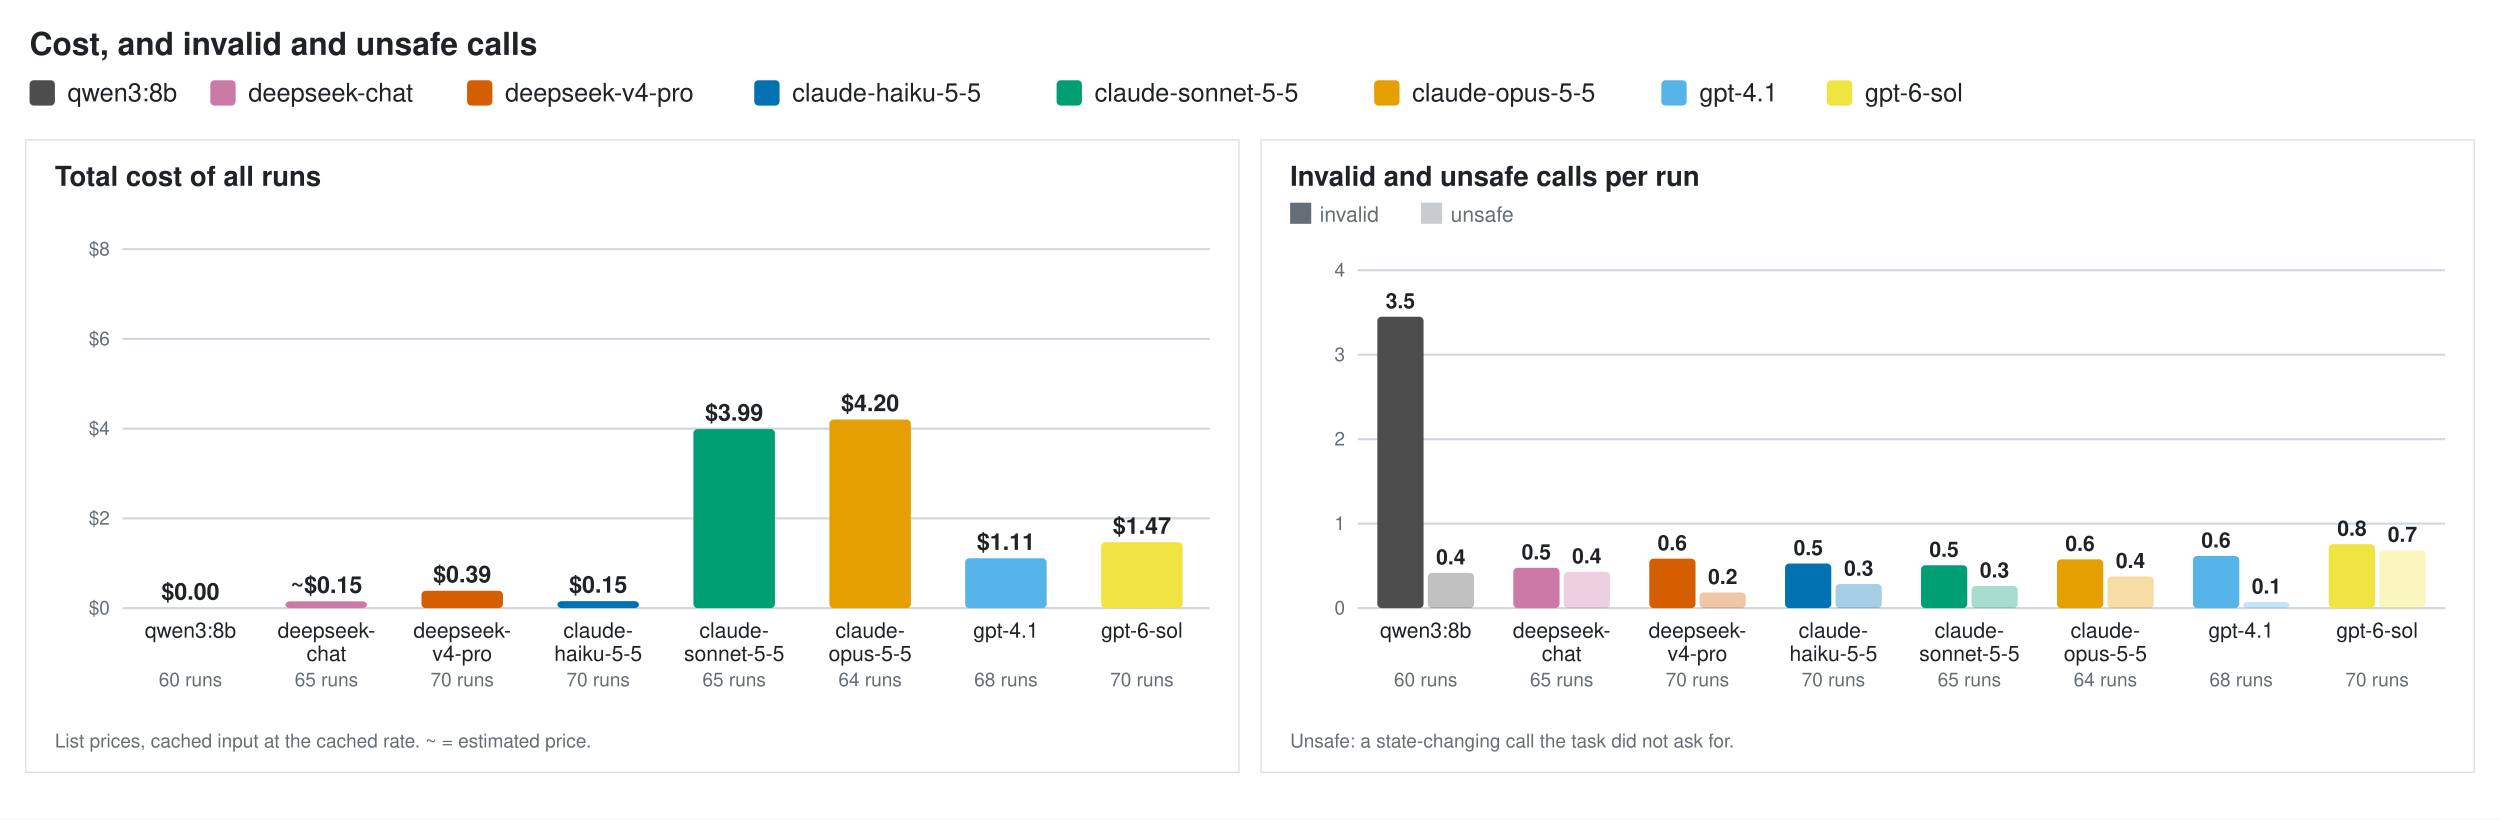
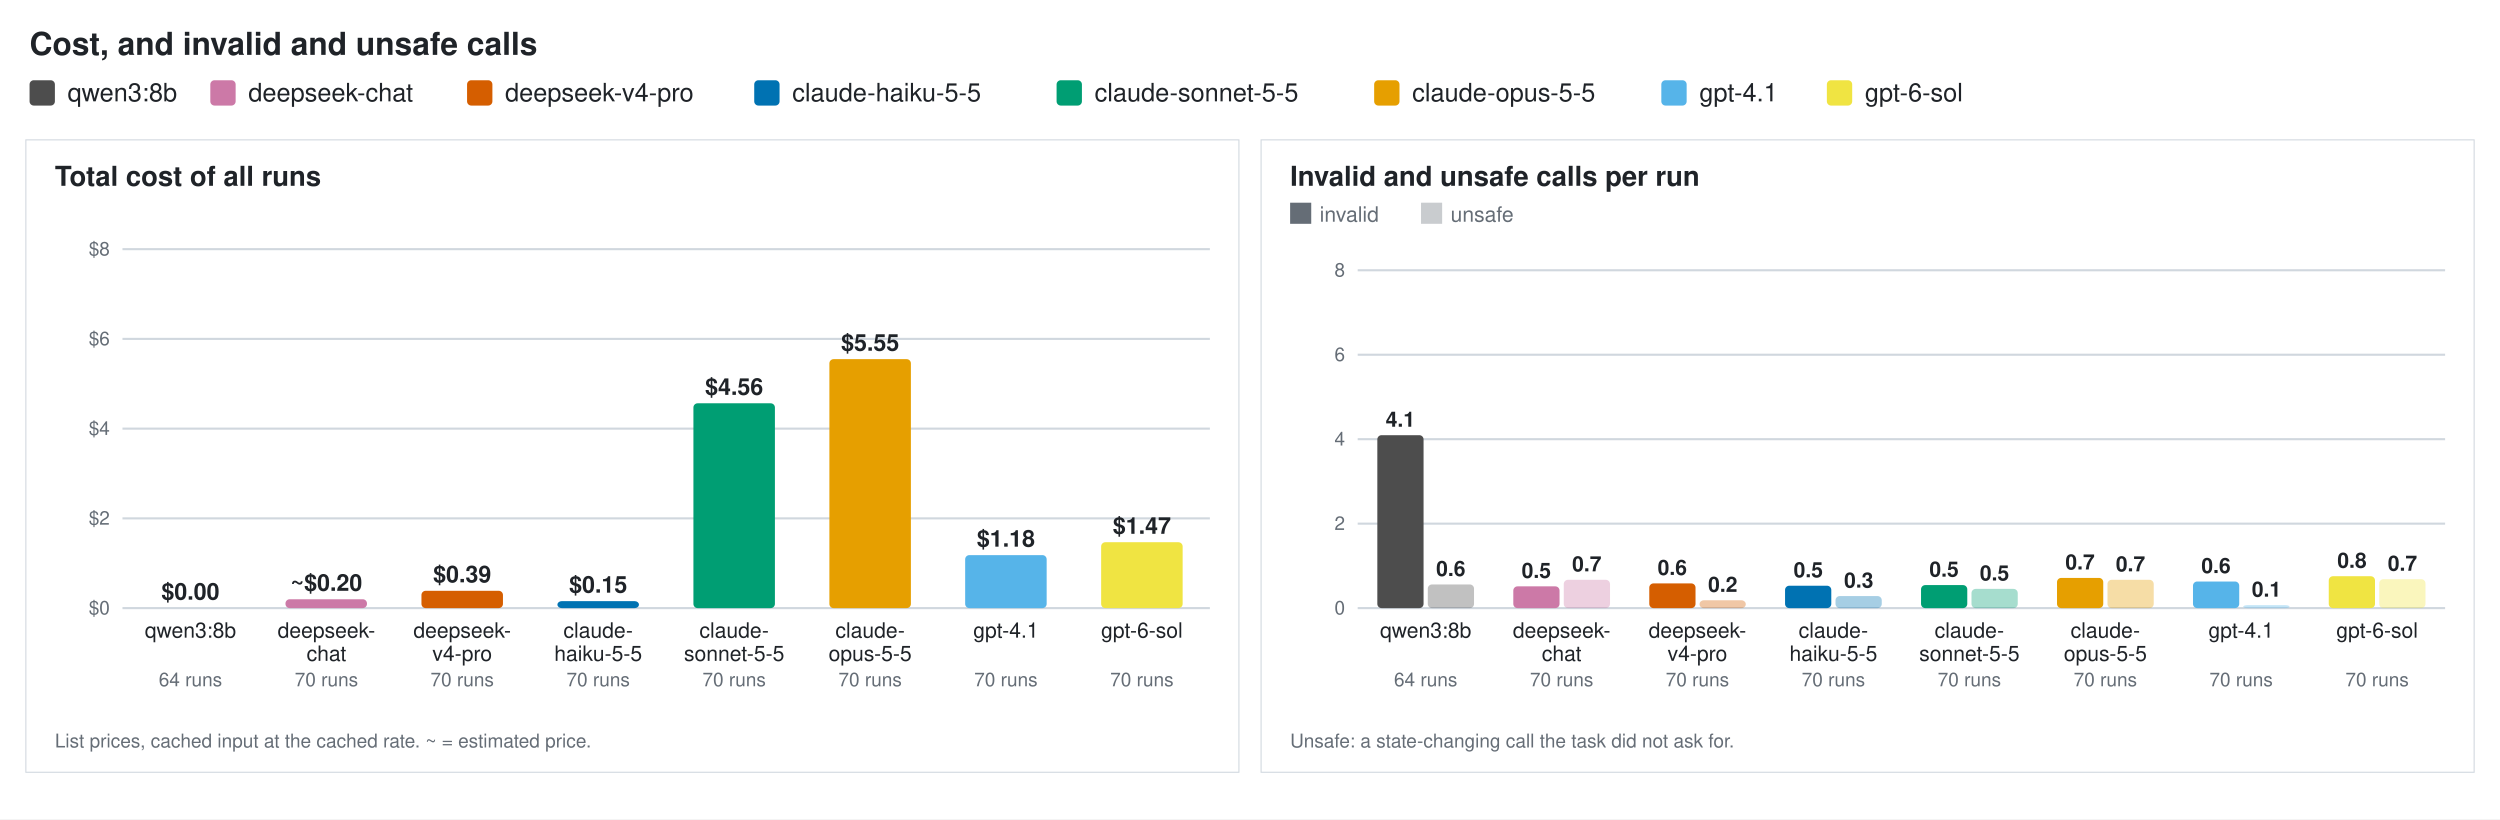
<svg xmlns="http://www.w3.org/2000/svg" width="1184" height="388" viewBox="0 0 1184 388" role="img" aria-label="Total cost, and invalid and unsafe calls per run">
  <rect width="1184" height="388" fill="#ffffff" />
  <text x="14.0" y="26.0" font-size="15" fill="#1f2328" text-anchor="start" font-weight="bold" font-family="-apple-system, 'Segoe UI', Helvetica, Arial, sans-serif">Cost, and invalid and unsafe calls</text>
  <rect x="14.0" y="38" width="12" height="12" rx="2" fill="#4D4D4D" />
  <text x="32.0" y="48.0" font-size="12" fill="#1f2328" text-anchor="start" font-weight="normal" font-family="-apple-system, 'Segoe UI', Helvetica, Arial, sans-serif">qwen3:8b</text>
  <rect x="99.6" y="38" width="12" height="12" rx="2" fill="#CC79A7" />
  <text x="117.6" y="48.0" font-size="12" fill="#1f2328" text-anchor="start" font-weight="normal" font-family="-apple-system, 'Segoe UI', Helvetica, Arial, sans-serif">deepseek-chat</text>
  <rect x="221.2" y="38" width="12" height="12" rx="2" fill="#D55E00" />
  <text x="239.2" y="48.0" font-size="12" fill="#1f2328" text-anchor="start" font-weight="normal" font-family="-apple-system, 'Segoe UI', Helvetica, Arial, sans-serif">deepseek-v4-pro</text>
  <rect x="357.2" y="38" width="12" height="12" rx="2" fill="#0072B2" />
  <text x="375.2" y="48.0" font-size="12" fill="#1f2328" text-anchor="start" font-weight="normal" font-family="-apple-system, 'Segoe UI', Helvetica, Arial, sans-serif">claude-haiku-5-5</text>
  <rect x="500.4" y="38" width="12" height="12" rx="2" fill="#009E73" />
  <text x="518.4" y="48.0" font-size="12" fill="#1f2328" text-anchor="start" font-weight="normal" font-family="-apple-system, 'Segoe UI', Helvetica, Arial, sans-serif">claude-sonnet-5-5</text>
  <rect x="650.8" y="38" width="12" height="12" rx="2" fill="#E69F00" />
  <text x="668.8" y="48.0" font-size="12" fill="#1f2328" text-anchor="start" font-weight="normal" font-family="-apple-system, 'Segoe UI', Helvetica, Arial, sans-serif">claude-opus-5-5</text>
  <rect x="786.8" y="38" width="12" height="12" rx="2" fill="#56B4E9" />
  <text x="804.8" y="48.0" font-size="12" fill="#1f2328" text-anchor="start" font-weight="normal" font-family="-apple-system, 'Segoe UI', Helvetica, Arial, sans-serif">gpt-4.1</text>
  <rect x="865.2" y="38" width="12" height="12" rx="2" fill="#F0E442" />
  <text x="883.2" y="48.0" font-size="12" fill="#1f2328" text-anchor="start" font-weight="normal" font-family="-apple-system, 'Segoe UI', Helvetica, Arial, sans-serif">gpt-6-sol</text>
  <svg x="12" y="66" width="575" height="300" viewBox="0 0 575 300">
    <rect width="575" height="300" fill="#ffffff" stroke="#d0d7de" />
    <text x="14.0" y="22.0" font-size="13" fill="#1f2328" text-anchor="start" font-weight="bold" font-family="-apple-system, 'Segoe UI', Helvetica, Arial, sans-serif">Total cost of all runs</text>
    <line x1="46" y1="222.0" x2="561" y2="222.0" stroke="#d0d7de" stroke-width="1" />
    <text x="40.0" y="225.0" font-size="9" fill="#656d76" text-anchor="end" font-weight="normal" font-family="-apple-system, 'Segoe UI', Helvetica, Arial, sans-serif">$0</text>
    <line x1="46" y1="179.5" x2="561" y2="179.5" stroke="#d0d7de" stroke-width="1" />
    <text x="40.0" y="182.5" font-size="9" fill="#656d76" text-anchor="end" font-weight="normal" font-family="-apple-system, 'Segoe UI', Helvetica, Arial, sans-serif">$2</text>
    <line x1="46" y1="137.0" x2="561" y2="137.0" stroke="#d0d7de" stroke-width="1" />
    <text x="40.0" y="140.0" font-size="9" fill="#656d76" text-anchor="end" font-weight="normal" font-family="-apple-system, 'Segoe UI', Helvetica, Arial, sans-serif">$4</text>
    <line x1="46" y1="94.5" x2="561" y2="94.5" stroke="#d0d7de" stroke-width="1" />
    <text x="40.0" y="97.5" font-size="9" fill="#656d76" text-anchor="end" font-weight="normal" font-family="-apple-system, 'Segoe UI', Helvetica, Arial, sans-serif">$6</text>
    <line x1="46" y1="52.0" x2="561" y2="52.0" stroke="#d0d7de" stroke-width="1" />
    <text x="40.0" y="55.0" font-size="9" fill="#656d76" text-anchor="end" font-weight="normal" font-family="-apple-system, 'Segoe UI', Helvetica, Arial, sans-serif">$8</text>
    <text x="78.2" y="236.0" font-size="10" fill="#1f2328" text-anchor="middle" font-weight="normal" font-family="-apple-system, 'Segoe UI', Helvetica, Arial, sans-serif">qwen3:8b</text>
    <text x="142.6" y="236.0" font-size="10" fill="#1f2328" text-anchor="middle" font-weight="normal" font-family="-apple-system, 'Segoe UI', Helvetica, Arial, sans-serif">deepseek-</text>
    <text x="142.6" y="247.0" font-size="10" fill="#1f2328" text-anchor="middle" font-weight="normal" font-family="-apple-system, 'Segoe UI', Helvetica, Arial, sans-serif">chat</text>
    <text x="206.9" y="236.0" font-size="10" fill="#1f2328" text-anchor="middle" font-weight="normal" font-family="-apple-system, 'Segoe UI', Helvetica, Arial, sans-serif">deepseek-</text>
    <text x="206.9" y="247.0" font-size="10" fill="#1f2328" text-anchor="middle" font-weight="normal" font-family="-apple-system, 'Segoe UI', Helvetica, Arial, sans-serif">v4-pro</text>
    <text x="271.3" y="236.0" font-size="10" fill="#1f2328" text-anchor="middle" font-weight="normal" font-family="-apple-system, 'Segoe UI', Helvetica, Arial, sans-serif">claude-</text>
    <text x="271.3" y="247.0" font-size="10" fill="#1f2328" text-anchor="middle" font-weight="normal" font-family="-apple-system, 'Segoe UI', Helvetica, Arial, sans-serif">haiku-5-5</text>
    <text x="335.7" y="236.0" font-size="10" fill="#1f2328" text-anchor="middle" font-weight="normal" font-family="-apple-system, 'Segoe UI', Helvetica, Arial, sans-serif">claude-</text>
    <text x="335.7" y="247.0" font-size="10" fill="#1f2328" text-anchor="middle" font-weight="normal" font-family="-apple-system, 'Segoe UI', Helvetica, Arial, sans-serif">sonnet-5-5</text>
    <text x="400.1" y="236.0" font-size="10" fill="#1f2328" text-anchor="middle" font-weight="normal" font-family="-apple-system, 'Segoe UI', Helvetica, Arial, sans-serif">claude-</text>
    <text x="400.1" y="247.0" font-size="10" fill="#1f2328" text-anchor="middle" font-weight="normal" font-family="-apple-system, 'Segoe UI', Helvetica, Arial, sans-serif">opus-5-5</text>
    <text x="464.4" y="236.0" font-size="10" fill="#1f2328" text-anchor="middle" font-weight="normal" font-family="-apple-system, 'Segoe UI', Helvetica, Arial, sans-serif">gpt-4.1</text>
    <text x="528.8" y="236.0" font-size="10" fill="#1f2328" text-anchor="middle" font-weight="normal" font-family="-apple-system, 'Segoe UI', Helvetica, Arial, sans-serif">gpt-6-sol</text>
-     <text x="78.2" y="259.0" font-size="9" fill="#656d76" text-anchor="middle" font-weight="normal" font-family="-apple-system, 'Segoe UI', Helvetica, Arial, sans-serif">60 runs</text>
+     <text x="78.2" y="259.0" font-size="9" fill="#656d76" text-anchor="middle" font-weight="normal" font-family="-apple-system, 'Segoe UI', Helvetica, Arial, sans-serif">64 runs</text>
    <text x="78.2" y="218.0" font-size="11" fill="#1f2328" text-anchor="middle" font-weight="bold" font-family="-apple-system, 'Segoe UI', Helvetica, Arial, sans-serif">$0.00</text>
-     <text x="142.6" y="259.0" font-size="9" fill="#656d76" text-anchor="middle" font-weight="normal" font-family="-apple-system, 'Segoe UI', Helvetica, Arial, sans-serif">65 runs</text>
-     <rect x="123.2" y="218.8" width="38.6" height="3.2" rx="2" fill="#CC79A7" />
-     <text x="142.6" y="214.8" font-size="11" fill="#1f2328" text-anchor="middle" font-weight="bold" font-family="-apple-system, 'Segoe UI', Helvetica, Arial, sans-serif">~$0.15</text>
+     <text x="142.6" y="259.0" font-size="9" fill="#656d76" text-anchor="middle" font-weight="normal" font-family="-apple-system, 'Segoe UI', Helvetica, Arial, sans-serif">70 runs</text>
+     <rect x="123.2" y="217.8" width="38.6" height="4.2" rx="2" fill="#CC79A7" />
+     <text x="142.6" y="213.8" font-size="11" fill="#1f2328" text-anchor="middle" font-weight="bold" font-family="-apple-system, 'Segoe UI', Helvetica, Arial, sans-serif">~$0.20</text>
    <text x="206.9" y="259.0" font-size="9" fill="#656d76" text-anchor="middle" font-weight="normal" font-family="-apple-system, 'Segoe UI', Helvetica, Arial, sans-serif">70 runs</text>
    <rect x="187.6" y="213.8" width="38.6" height="8.2" rx="2" fill="#D55E00" />
    <text x="206.9" y="209.8" font-size="11" fill="#1f2328" text-anchor="middle" font-weight="bold" font-family="-apple-system, 'Segoe UI', Helvetica, Arial, sans-serif">$0.39</text>
    <text x="271.3" y="259.0" font-size="9" fill="#656d76" text-anchor="middle" font-weight="normal" font-family="-apple-system, 'Segoe UI', Helvetica, Arial, sans-serif">70 runs</text>
    <rect x="252.0" y="218.7" width="38.6" height="3.3" rx="2" fill="#0072B2" />
    <text x="271.3" y="214.7" font-size="11" fill="#1f2328" text-anchor="middle" font-weight="bold" font-family="-apple-system, 'Segoe UI', Helvetica, Arial, sans-serif">$0.15</text>
-     <text x="335.7" y="259.0" font-size="9" fill="#656d76" text-anchor="middle" font-weight="normal" font-family="-apple-system, 'Segoe UI', Helvetica, Arial, sans-serif">65 runs</text>
-     <rect x="316.4" y="137.2" width="38.6" height="84.8" rx="2" fill="#009E73" />
-     <text x="335.7" y="133.2" font-size="11" fill="#1f2328" text-anchor="middle" font-weight="bold" font-family="-apple-system, 'Segoe UI', Helvetica, Arial, sans-serif">$3.99</text>
-     <text x="400.1" y="259.0" font-size="9" fill="#656d76" text-anchor="middle" font-weight="normal" font-family="-apple-system, 'Segoe UI', Helvetica, Arial, sans-serif">64 runs</text>
-     <rect x="380.8" y="132.7" width="38.6" height="89.3" rx="2" fill="#E69F00" />
-     <text x="400.1" y="128.7" font-size="11" fill="#1f2328" text-anchor="middle" font-weight="bold" font-family="-apple-system, 'Segoe UI', Helvetica, Arial, sans-serif">$4.20</text>
-     <text x="464.4" y="259.0" font-size="9" fill="#656d76" text-anchor="middle" font-weight="normal" font-family="-apple-system, 'Segoe UI', Helvetica, Arial, sans-serif">68 runs</text>
-     <rect x="445.1" y="198.4" width="38.6" height="23.6" rx="2" fill="#56B4E9" />
-     <text x="464.4" y="194.4" font-size="11" fill="#1f2328" text-anchor="middle" font-weight="bold" font-family="-apple-system, 'Segoe UI', Helvetica, Arial, sans-serif">$1.11</text>
+     <text x="335.7" y="259.0" font-size="9" fill="#656d76" text-anchor="middle" font-weight="normal" font-family="-apple-system, 'Segoe UI', Helvetica, Arial, sans-serif">70 runs</text>
+     <rect x="316.4" y="125.0" width="38.6" height="97.0" rx="2" fill="#009E73" />
+     <text x="335.7" y="121.0" font-size="11" fill="#1f2328" text-anchor="middle" font-weight="bold" font-family="-apple-system, 'Segoe UI', Helvetica, Arial, sans-serif">$4.56</text>
+     <text x="400.1" y="259.0" font-size="9" fill="#656d76" text-anchor="middle" font-weight="normal" font-family="-apple-system, 'Segoe UI', Helvetica, Arial, sans-serif">70 runs</text>
+     <rect x="380.8" y="104.1" width="38.6" height="117.9" rx="2" fill="#E69F00" />
+     <text x="400.1" y="100.1" font-size="11" fill="#1f2328" text-anchor="middle" font-weight="bold" font-family="-apple-system, 'Segoe UI', Helvetica, Arial, sans-serif">$5.55</text>
+     <text x="464.4" y="259.0" font-size="9" fill="#656d76" text-anchor="middle" font-weight="normal" font-family="-apple-system, 'Segoe UI', Helvetica, Arial, sans-serif">70 runs</text>
+     <rect x="445.1" y="196.9" width="38.6" height="25.1" rx="2" fill="#56B4E9" />
+     <text x="464.4" y="192.9" font-size="11" fill="#1f2328" text-anchor="middle" font-weight="bold" font-family="-apple-system, 'Segoe UI', Helvetica, Arial, sans-serif">$1.18</text>
    <text x="528.8" y="259.0" font-size="9" fill="#656d76" text-anchor="middle" font-weight="normal" font-family="-apple-system, 'Segoe UI', Helvetica, Arial, sans-serif">70 runs</text>
    <rect x="509.5" y="190.8" width="38.6" height="31.2" rx="2" fill="#F0E442" />
    <text x="528.8" y="186.8" font-size="11" fill="#1f2328" text-anchor="middle" font-weight="bold" font-family="-apple-system, 'Segoe UI', Helvetica, Arial, sans-serif">$1.47</text>
    <text x="14.0" y="288.0" font-size="9" fill="#656d76" text-anchor="start" font-weight="normal" font-family="-apple-system, 'Segoe UI', Helvetica, Arial, sans-serif">List prices, cached input at the cached rate. ~ = estimated price.</text>
  </svg>
  <svg x="597" y="66" width="575" height="300" viewBox="0 0 575 300">
    <rect width="575" height="300" fill="#ffffff" stroke="#d0d7de" />
    <text x="14.0" y="22.0" font-size="13" fill="#1f2328" text-anchor="start" font-weight="bold" font-family="-apple-system, 'Segoe UI', Helvetica, Arial, sans-serif">Invalid and unsafe calls per run</text>
    <rect x="14" y="30" width="10" height="10" fill="#656d76" />
    <text x="28.0" y="39.0" font-size="10" fill="#656d76" text-anchor="start" font-weight="normal" font-family="-apple-system, 'Segoe UI', Helvetica, Arial, sans-serif">invalid</text>
    <rect x="76" y="30" width="10" height="10" fill="#656d76" fill-opacity="0.35" />
    <text x="90.0" y="39.0" font-size="10" fill="#656d76" text-anchor="start" font-weight="normal" font-family="-apple-system, 'Segoe UI', Helvetica, Arial, sans-serif">unsafe</text>
    <line x1="46" y1="222.0" x2="561" y2="222.0" stroke="#d0d7de" stroke-width="1" />
    <text x="40.0" y="225.0" font-size="9" fill="#656d76" text-anchor="end" font-weight="normal" font-family="-apple-system, 'Segoe UI', Helvetica, Arial, sans-serif">0</text>
    <line x1="46" y1="182.0" x2="561" y2="182.0" stroke="#d0d7de" stroke-width="1" />
-     <text x="40.0" y="185.0" font-size="9" fill="#656d76" text-anchor="end" font-weight="normal" font-family="-apple-system, 'Segoe UI', Helvetica, Arial, sans-serif">1</text>
+     <text x="40.0" y="185.0" font-size="9" fill="#656d76" text-anchor="end" font-weight="normal" font-family="-apple-system, 'Segoe UI', Helvetica, Arial, sans-serif">2</text>
    <line x1="46" y1="142.0" x2="561" y2="142.0" stroke="#d0d7de" stroke-width="1" />
-     <text x="40.0" y="145.0" font-size="9" fill="#656d76" text-anchor="end" font-weight="normal" font-family="-apple-system, 'Segoe UI', Helvetica, Arial, sans-serif">2</text>
+     <text x="40.0" y="145.0" font-size="9" fill="#656d76" text-anchor="end" font-weight="normal" font-family="-apple-system, 'Segoe UI', Helvetica, Arial, sans-serif">4</text>
    <line x1="46" y1="102.0" x2="561" y2="102.0" stroke="#d0d7de" stroke-width="1" />
-     <text x="40.0" y="105.0" font-size="9" fill="#656d76" text-anchor="end" font-weight="normal" font-family="-apple-system, 'Segoe UI', Helvetica, Arial, sans-serif">3</text>
+     <text x="40.0" y="105.0" font-size="9" fill="#656d76" text-anchor="end" font-weight="normal" font-family="-apple-system, 'Segoe UI', Helvetica, Arial, sans-serif">6</text>
    <line x1="46" y1="62.0" x2="561" y2="62.0" stroke="#d0d7de" stroke-width="1" />
-     <text x="40.0" y="65.0" font-size="9" fill="#656d76" text-anchor="end" font-weight="normal" font-family="-apple-system, 'Segoe UI', Helvetica, Arial, sans-serif">4</text>
+     <text x="40.0" y="65.0" font-size="9" fill="#656d76" text-anchor="end" font-weight="normal" font-family="-apple-system, 'Segoe UI', Helvetica, Arial, sans-serif">8</text>
    <text x="78.2" y="236.0" font-size="10" fill="#1f2328" text-anchor="middle" font-weight="normal" font-family="-apple-system, 'Segoe UI', Helvetica, Arial, sans-serif">qwen3:8b</text>
    <text x="142.6" y="236.0" font-size="10" fill="#1f2328" text-anchor="middle" font-weight="normal" font-family="-apple-system, 'Segoe UI', Helvetica, Arial, sans-serif">deepseek-</text>
    <text x="142.6" y="247.0" font-size="10" fill="#1f2328" text-anchor="middle" font-weight="normal" font-family="-apple-system, 'Segoe UI', Helvetica, Arial, sans-serif">chat</text>
    <text x="206.9" y="236.0" font-size="10" fill="#1f2328" text-anchor="middle" font-weight="normal" font-family="-apple-system, 'Segoe UI', Helvetica, Arial, sans-serif">deepseek-</text>
    <text x="206.9" y="247.0" font-size="10" fill="#1f2328" text-anchor="middle" font-weight="normal" font-family="-apple-system, 'Segoe UI', Helvetica, Arial, sans-serif">v4-pro</text>
    <text x="271.3" y="236.0" font-size="10" fill="#1f2328" text-anchor="middle" font-weight="normal" font-family="-apple-system, 'Segoe UI', Helvetica, Arial, sans-serif">claude-</text>
    <text x="271.3" y="247.0" font-size="10" fill="#1f2328" text-anchor="middle" font-weight="normal" font-family="-apple-system, 'Segoe UI', Helvetica, Arial, sans-serif">haiku-5-5</text>
    <text x="335.7" y="236.0" font-size="10" fill="#1f2328" text-anchor="middle" font-weight="normal" font-family="-apple-system, 'Segoe UI', Helvetica, Arial, sans-serif">claude-</text>
    <text x="335.7" y="247.0" font-size="10" fill="#1f2328" text-anchor="middle" font-weight="normal" font-family="-apple-system, 'Segoe UI', Helvetica, Arial, sans-serif">sonnet-5-5</text>
    <text x="400.1" y="236.0" font-size="10" fill="#1f2328" text-anchor="middle" font-weight="normal" font-family="-apple-system, 'Segoe UI', Helvetica, Arial, sans-serif">claude-</text>
    <text x="400.1" y="247.0" font-size="10" fill="#1f2328" text-anchor="middle" font-weight="normal" font-family="-apple-system, 'Segoe UI', Helvetica, Arial, sans-serif">opus-5-5</text>
    <text x="464.4" y="236.0" font-size="10" fill="#1f2328" text-anchor="middle" font-weight="normal" font-family="-apple-system, 'Segoe UI', Helvetica, Arial, sans-serif">gpt-4.1</text>
    <text x="528.8" y="236.0" font-size="10" fill="#1f2328" text-anchor="middle" font-weight="normal" font-family="-apple-system, 'Segoe UI', Helvetica, Arial, sans-serif">gpt-6-sol</text>
-     <text x="78.2" y="259.0" font-size="9" fill="#656d76" text-anchor="middle" font-weight="normal" font-family="-apple-system, 'Segoe UI', Helvetica, Arial, sans-serif">60 runs</text>
-     <rect x="55.3" y="84.0" width="21.9" height="138.0" rx="2" fill="#4D4D4D" fill-opacity="1" />
-     <text x="66.2" y="80.0" font-size="10" fill="#1f2328" text-anchor="middle" font-weight="bold" font-family="-apple-system, 'Segoe UI', Helvetica, Arial, sans-serif">3.5</text>
-     <rect x="79.2" y="205.3" width="21.9" height="16.7" rx="2" fill="#4D4D4D" fill-opacity="0.35" />
-     <text x="90.1" y="201.3" font-size="10" fill="#1f2328" text-anchor="middle" font-weight="bold" font-family="-apple-system, 'Segoe UI', Helvetica, Arial, sans-serif">0.4</text>
-     <text x="142.6" y="259.0" font-size="9" fill="#656d76" text-anchor="middle" font-weight="normal" font-family="-apple-system, 'Segoe UI', Helvetica, Arial, sans-serif">65 runs</text>
-     <rect x="119.7" y="202.9" width="21.9" height="19.1" rx="2" fill="#CC79A7" fill-opacity="1" />
-     <text x="130.6" y="198.9" font-size="10" fill="#1f2328" text-anchor="middle" font-weight="bold" font-family="-apple-system, 'Segoe UI', Helvetica, Arial, sans-serif">0.5</text>
-     <rect x="143.6" y="204.8" width="21.9" height="17.2" rx="2" fill="#CC79A7" fill-opacity="0.35" />
-     <text x="154.5" y="200.8" font-size="10" fill="#1f2328" text-anchor="middle" font-weight="bold" font-family="-apple-system, 'Segoe UI', Helvetica, Arial, sans-serif">0.4</text>
+     <text x="78.2" y="259.0" font-size="9" fill="#656d76" text-anchor="middle" font-weight="normal" font-family="-apple-system, 'Segoe UI', Helvetica, Arial, sans-serif">64 runs</text>
+     <rect x="55.3" y="140.1" width="21.9" height="81.9" rx="2" fill="#4D4D4D" fill-opacity="1" />
+     <text x="66.2" y="136.1" font-size="10" fill="#1f2328" text-anchor="middle" font-weight="bold" font-family="-apple-system, 'Segoe UI', Helvetica, Arial, sans-serif">4.1</text>
+     <rect x="79.2" y="210.8" width="21.9" height="11.2" rx="2" fill="#4D4D4D" fill-opacity="0.35" />
+     <text x="90.1" y="206.8" font-size="10" fill="#1f2328" text-anchor="middle" font-weight="bold" font-family="-apple-system, 'Segoe UI', Helvetica, Arial, sans-serif">0.6</text>
+     <text x="142.6" y="259.0" font-size="9" fill="#656d76" text-anchor="middle" font-weight="normal" font-family="-apple-system, 'Segoe UI', Helvetica, Arial, sans-serif">70 runs</text>
+     <rect x="119.7" y="211.7" width="21.9" height="10.3" rx="2" fill="#CC79A7" fill-opacity="1" />
+     <text x="130.6" y="207.7" font-size="10" fill="#1f2328" text-anchor="middle" font-weight="bold" font-family="-apple-system, 'Segoe UI', Helvetica, Arial, sans-serif">0.5</text>
+     <rect x="143.6" y="208.6" width="21.9" height="13.4" rx="2" fill="#CC79A7" fill-opacity="0.35" />
+     <text x="154.5" y="204.6" font-size="10" fill="#1f2328" text-anchor="middle" font-weight="bold" font-family="-apple-system, 'Segoe UI', Helvetica, Arial, sans-serif">0.7</text>
    <text x="206.9" y="259.0" font-size="9" fill="#656d76" text-anchor="middle" font-weight="normal" font-family="-apple-system, 'Segoe UI', Helvetica, Arial, sans-serif">70 runs</text>
-     <rect x="184.1" y="198.6" width="21.9" height="23.4" rx="2" fill="#D55E00" fill-opacity="1" />
-     <text x="195.0" y="194.6" font-size="10" fill="#1f2328" text-anchor="middle" font-weight="bold" font-family="-apple-system, 'Segoe UI', Helvetica, Arial, sans-serif">0.6</text>
-     <rect x="207.9" y="214.6" width="21.9" height="7.4" rx="2" fill="#D55E00" fill-opacity="0.35" />
-     <text x="218.9" y="210.6" font-size="10" fill="#1f2328" text-anchor="middle" font-weight="bold" font-family="-apple-system, 'Segoe UI', Helvetica, Arial, sans-serif">0.2</text>
+     <rect x="184.1" y="210.3" width="21.9" height="11.7" rx="2" fill="#D55E00" fill-opacity="1" />
+     <text x="195.0" y="206.3" font-size="10" fill="#1f2328" text-anchor="middle" font-weight="bold" font-family="-apple-system, 'Segoe UI', Helvetica, Arial, sans-serif">0.6</text>
+     <rect x="207.9" y="218.3" width="21.9" height="3.7" rx="2" fill="#D55E00" fill-opacity="0.35" />
+     <text x="218.9" y="214.3" font-size="10" fill="#1f2328" text-anchor="middle" font-weight="bold" font-family="-apple-system, 'Segoe UI', Helvetica, Arial, sans-serif">0.2</text>
    <text x="271.3" y="259.0" font-size="9" fill="#656d76" text-anchor="middle" font-weight="normal" font-family="-apple-system, 'Segoe UI', Helvetica, Arial, sans-serif">70 runs</text>
-     <rect x="248.4" y="200.9" width="21.9" height="21.1" rx="2" fill="#0072B2" fill-opacity="1" />
-     <text x="259.4" y="196.9" font-size="10" fill="#1f2328" text-anchor="middle" font-weight="bold" font-family="-apple-system, 'Segoe UI', Helvetica, Arial, sans-serif">0.5</text>
-     <rect x="272.3" y="210.6" width="21.9" height="11.4" rx="2" fill="#0072B2" fill-opacity="0.35" />
-     <text x="283.3" y="206.6" font-size="10" fill="#1f2328" text-anchor="middle" font-weight="bold" font-family="-apple-system, 'Segoe UI', Helvetica, Arial, sans-serif">0.3</text>
-     <text x="335.7" y="259.0" font-size="9" fill="#656d76" text-anchor="middle" font-weight="normal" font-family="-apple-system, 'Segoe UI', Helvetica, Arial, sans-serif">65 runs</text>
-     <rect x="312.8" y="201.7" width="21.9" height="20.3" rx="2" fill="#009E73" fill-opacity="1" />
-     <text x="323.7" y="197.7" font-size="10" fill="#1f2328" text-anchor="middle" font-weight="bold" font-family="-apple-system, 'Segoe UI', Helvetica, Arial, sans-serif">0.5</text>
-     <rect x="336.7" y="211.5" width="21.9" height="10.5" rx="2" fill="#009E73" fill-opacity="0.35" />
-     <text x="347.6" y="207.5" font-size="10" fill="#1f2328" text-anchor="middle" font-weight="bold" font-family="-apple-system, 'Segoe UI', Helvetica, Arial, sans-serif">0.3</text>
-     <text x="400.1" y="259.0" font-size="9" fill="#656d76" text-anchor="middle" font-weight="normal" font-family="-apple-system, 'Segoe UI', Helvetica, Arial, sans-serif">64 runs</text>
-     <rect x="377.2" y="198.9" width="21.9" height="23.1" rx="2" fill="#E69F00" fill-opacity="1" />
-     <text x="388.1" y="194.9" font-size="10" fill="#1f2328" text-anchor="middle" font-weight="bold" font-family="-apple-system, 'Segoe UI', Helvetica, Arial, sans-serif">0.6</text>
-     <rect x="401.1" y="207.0" width="21.9" height="15.0" rx="2" fill="#E69F00" fill-opacity="0.35" />
-     <text x="412.0" y="203.0" font-size="10" fill="#1f2328" text-anchor="middle" font-weight="bold" font-family="-apple-system, 'Segoe UI', Helvetica, Arial, sans-serif">0.4</text>
-     <text x="464.4" y="259.0" font-size="9" fill="#656d76" text-anchor="middle" font-weight="normal" font-family="-apple-system, 'Segoe UI', Helvetica, Arial, sans-serif">68 runs</text>
-     <rect x="441.6" y="197.3" width="21.9" height="24.7" rx="2" fill="#56B4E9" fill-opacity="1" />
-     <text x="452.5" y="193.3" font-size="10" fill="#1f2328" text-anchor="middle" font-weight="bold" font-family="-apple-system, 'Segoe UI', Helvetica, Arial, sans-serif">0.6</text>
-     <rect x="465.4" y="219.1" width="21.9" height="2.9" rx="2" fill="#56B4E9" fill-opacity="0.35" />
-     <text x="476.4" y="215.1" font-size="10" fill="#1f2328" text-anchor="middle" font-weight="bold" font-family="-apple-system, 'Segoe UI', Helvetica, Arial, sans-serif">0.1</text>
+     <rect x="248.4" y="211.4" width="21.9" height="10.6" rx="2" fill="#0072B2" fill-opacity="1" />
+     <text x="259.4" y="207.4" font-size="10" fill="#1f2328" text-anchor="middle" font-weight="bold" font-family="-apple-system, 'Segoe UI', Helvetica, Arial, sans-serif">0.5</text>
+     <rect x="272.3" y="216.3" width="21.9" height="5.7" rx="2" fill="#0072B2" fill-opacity="0.35" />
+     <text x="283.3" y="212.3" font-size="10" fill="#1f2328" text-anchor="middle" font-weight="bold" font-family="-apple-system, 'Segoe UI', Helvetica, Arial, sans-serif">0.3</text>
+     <text x="335.7" y="259.0" font-size="9" fill="#656d76" text-anchor="middle" font-weight="normal" font-family="-apple-system, 'Segoe UI', Helvetica, Arial, sans-serif">70 runs</text>
+     <rect x="312.8" y="211.1" width="21.9" height="10.9" rx="2" fill="#009E73" fill-opacity="1" />
+     <text x="323.7" y="207.1" font-size="10" fill="#1f2328" text-anchor="middle" font-weight="bold" font-family="-apple-system, 'Segoe UI', Helvetica, Arial, sans-serif">0.5</text>
+     <rect x="336.7" y="212.9" width="21.9" height="9.1" rx="2" fill="#009E73" fill-opacity="0.35" />
+     <text x="347.6" y="208.9" font-size="10" fill="#1f2328" text-anchor="middle" font-weight="bold" font-family="-apple-system, 'Segoe UI', Helvetica, Arial, sans-serif">0.5</text>
+     <text x="400.1" y="259.0" font-size="9" fill="#656d76" text-anchor="middle" font-weight="normal" font-family="-apple-system, 'Segoe UI', Helvetica, Arial, sans-serif">70 runs</text>
+     <rect x="377.2" y="207.7" width="21.9" height="14.3" rx="2" fill="#E69F00" fill-opacity="1" />
+     <text x="388.1" y="203.7" font-size="10" fill="#1f2328" text-anchor="middle" font-weight="bold" font-family="-apple-system, 'Segoe UI', Helvetica, Arial, sans-serif">0.7</text>
+     <rect x="401.1" y="208.6" width="21.9" height="13.4" rx="2" fill="#E69F00" fill-opacity="0.35" />
+     <text x="412.0" y="204.6" font-size="10" fill="#1f2328" text-anchor="middle" font-weight="bold" font-family="-apple-system, 'Segoe UI', Helvetica, Arial, sans-serif">0.7</text>
+     <text x="464.4" y="259.0" font-size="9" fill="#656d76" text-anchor="middle" font-weight="normal" font-family="-apple-system, 'Segoe UI', Helvetica, Arial, sans-serif">70 runs</text>
+     <rect x="441.6" y="209.4" width="21.9" height="12.6" rx="2" fill="#56B4E9" fill-opacity="1" />
+     <text x="452.5" y="205.4" font-size="10" fill="#1f2328" text-anchor="middle" font-weight="bold" font-family="-apple-system, 'Segoe UI', Helvetica, Arial, sans-serif">0.6</text>
+     <rect x="465.4" y="220.6" width="21.9" height="1.4" rx="2" fill="#56B4E9" fill-opacity="0.35" />
+     <text x="476.4" y="216.6" font-size="10" fill="#1f2328" text-anchor="middle" font-weight="bold" font-family="-apple-system, 'Segoe UI', Helvetica, Arial, sans-serif">0.1</text>
    <text x="528.8" y="259.0" font-size="9" fill="#656d76" text-anchor="middle" font-weight="normal" font-family="-apple-system, 'Segoe UI', Helvetica, Arial, sans-serif">70 runs</text>
-     <rect x="505.9" y="191.7" width="21.9" height="30.3" rx="2" fill="#F0E442" fill-opacity="1" />
-     <text x="516.9" y="187.7" font-size="10" fill="#1f2328" text-anchor="middle" font-weight="bold" font-family="-apple-system, 'Segoe UI', Helvetica, Arial, sans-serif">0.8</text>
-     <rect x="529.8" y="194.6" width="21.9" height="27.4" rx="2" fill="#F0E442" fill-opacity="0.35" />
-     <text x="540.8" y="190.6" font-size="10" fill="#1f2328" text-anchor="middle" font-weight="bold" font-family="-apple-system, 'Segoe UI', Helvetica, Arial, sans-serif">0.7</text>
+     <rect x="505.9" y="206.9" width="21.9" height="15.1" rx="2" fill="#F0E442" fill-opacity="1" />
+     <text x="516.9" y="202.9" font-size="10" fill="#1f2328" text-anchor="middle" font-weight="bold" font-family="-apple-system, 'Segoe UI', Helvetica, Arial, sans-serif">0.8</text>
+     <rect x="529.8" y="208.3" width="21.9" height="13.7" rx="2" fill="#F0E442" fill-opacity="0.35" />
+     <text x="540.8" y="204.3" font-size="10" fill="#1f2328" text-anchor="middle" font-weight="bold" font-family="-apple-system, 'Segoe UI', Helvetica, Arial, sans-serif">0.7</text>
    <text x="14.0" y="288.0" font-size="9" fill="#656d76" text-anchor="start" font-weight="normal" font-family="-apple-system, 'Segoe UI', Helvetica, Arial, sans-serif">Unsafe: a state-changing call the task did not ask for.</text>
  </svg>
</svg>
